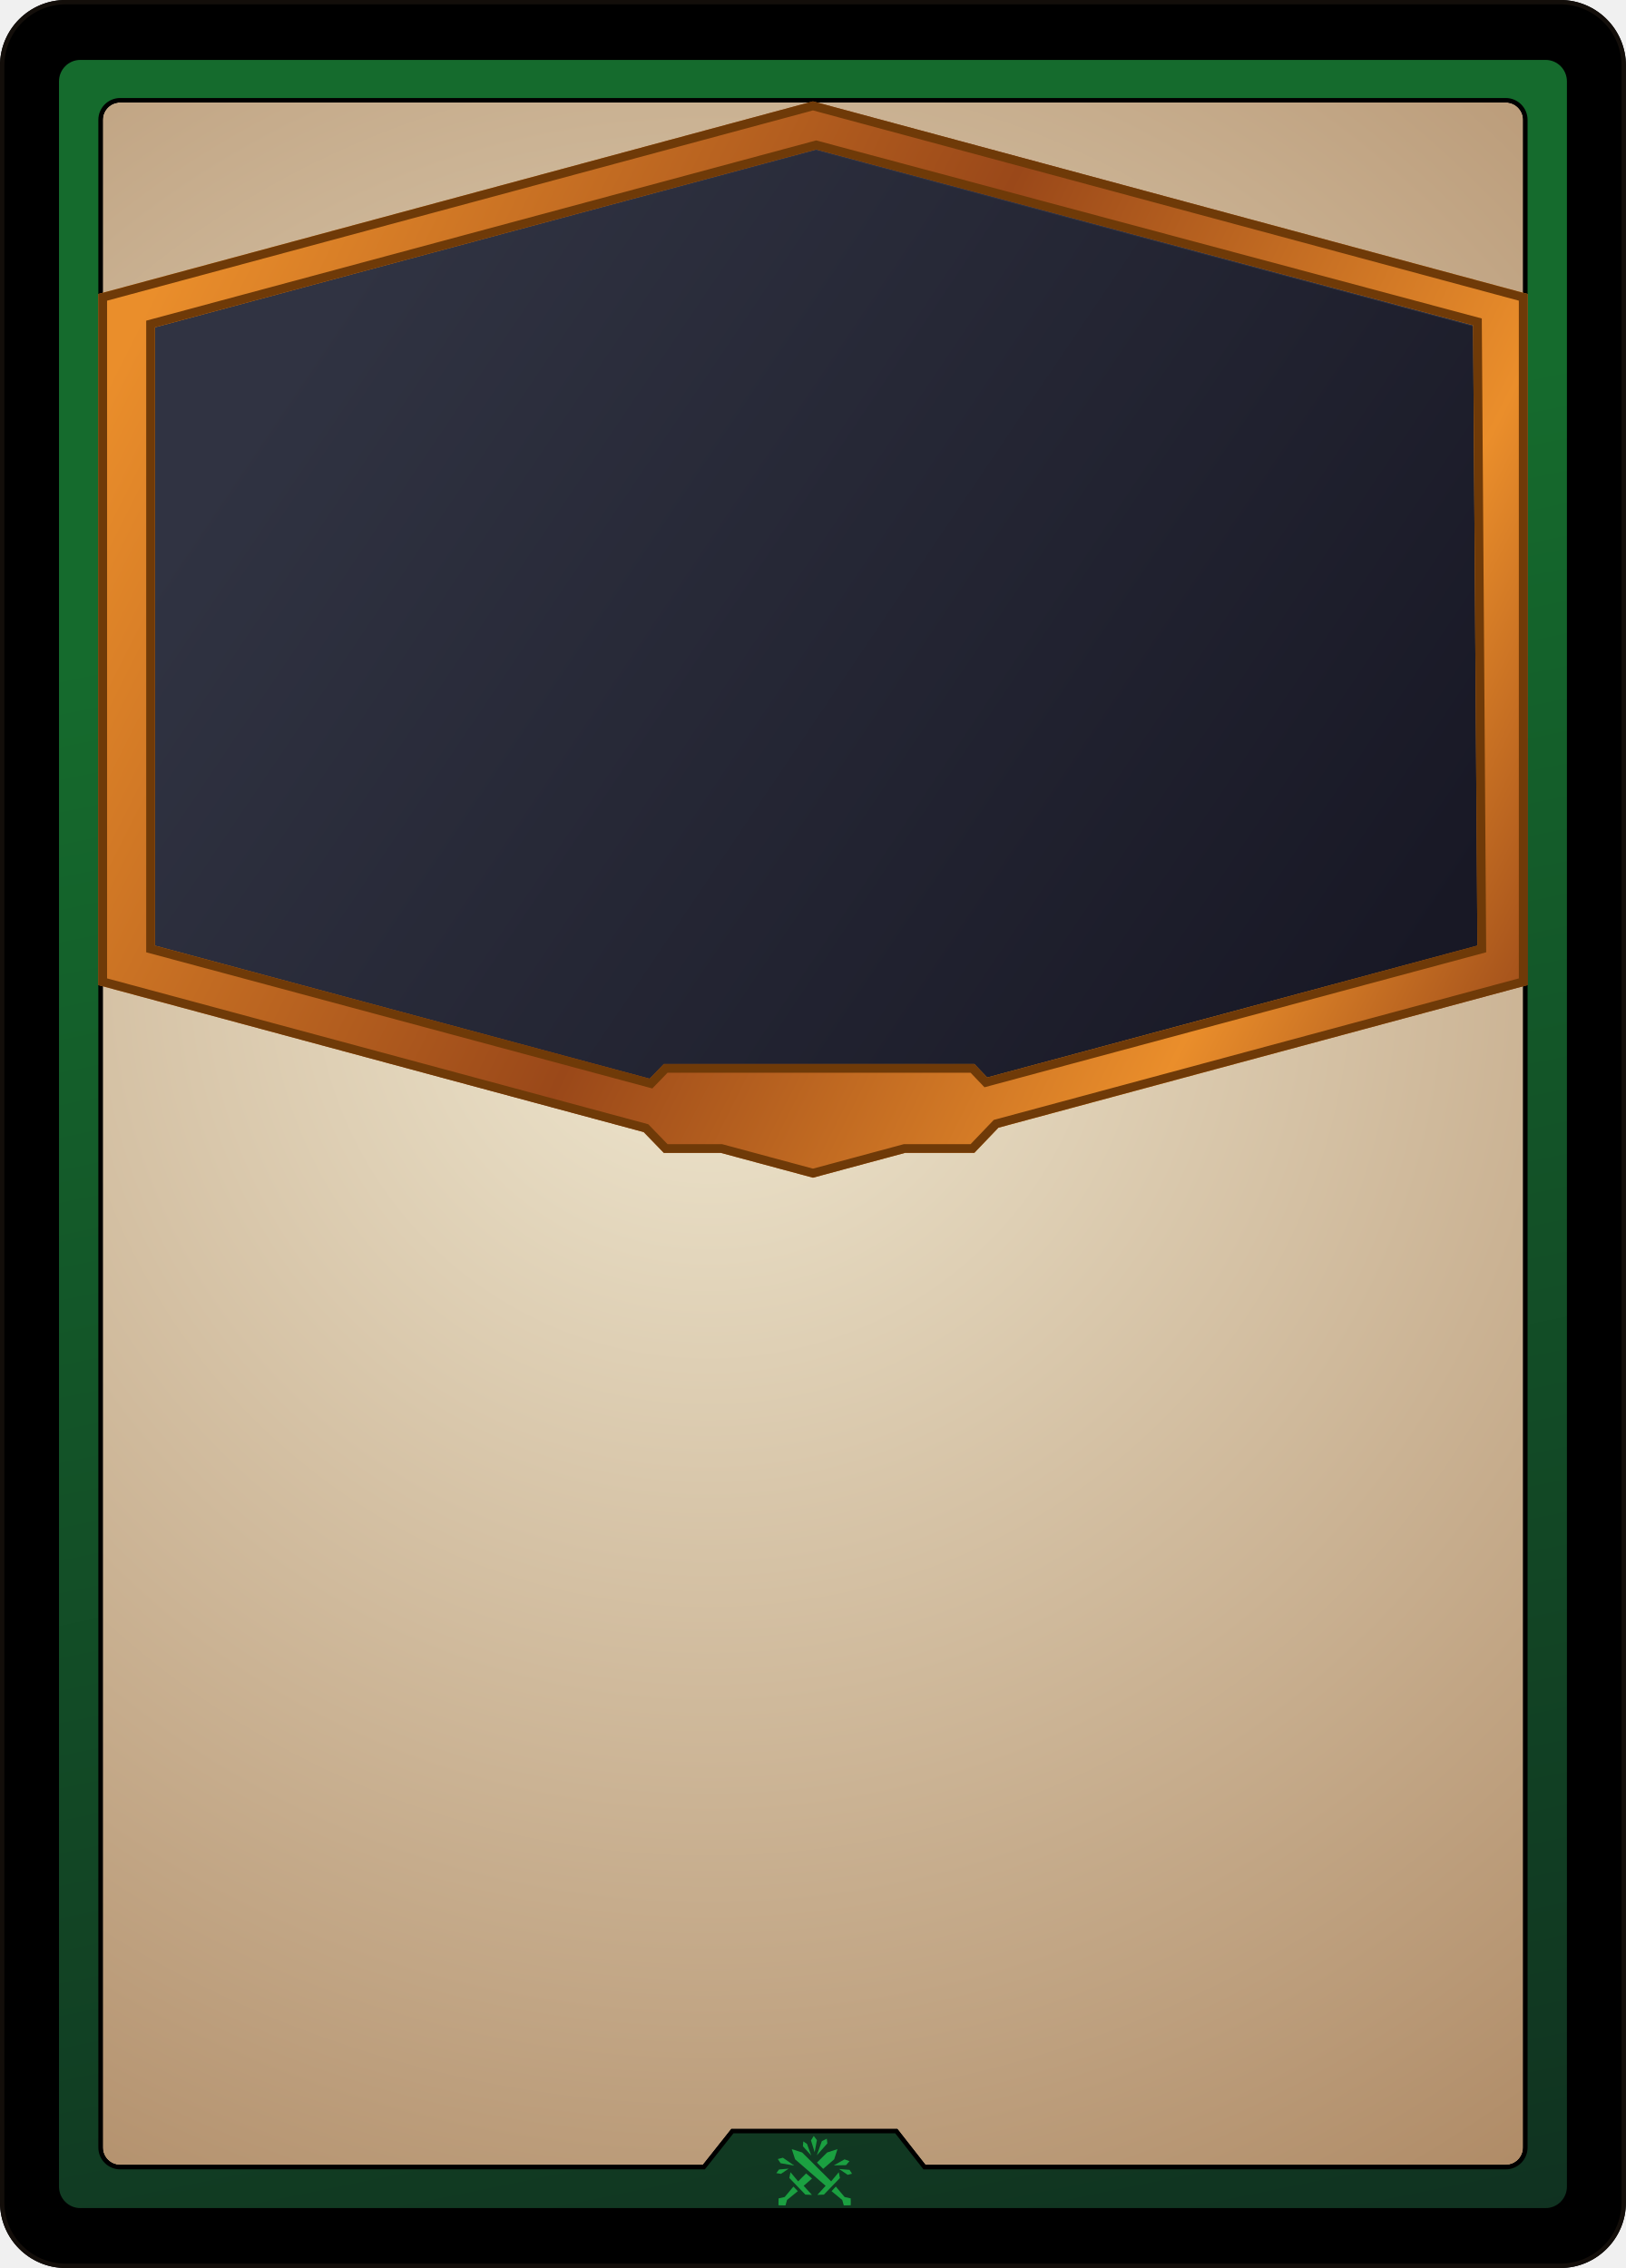
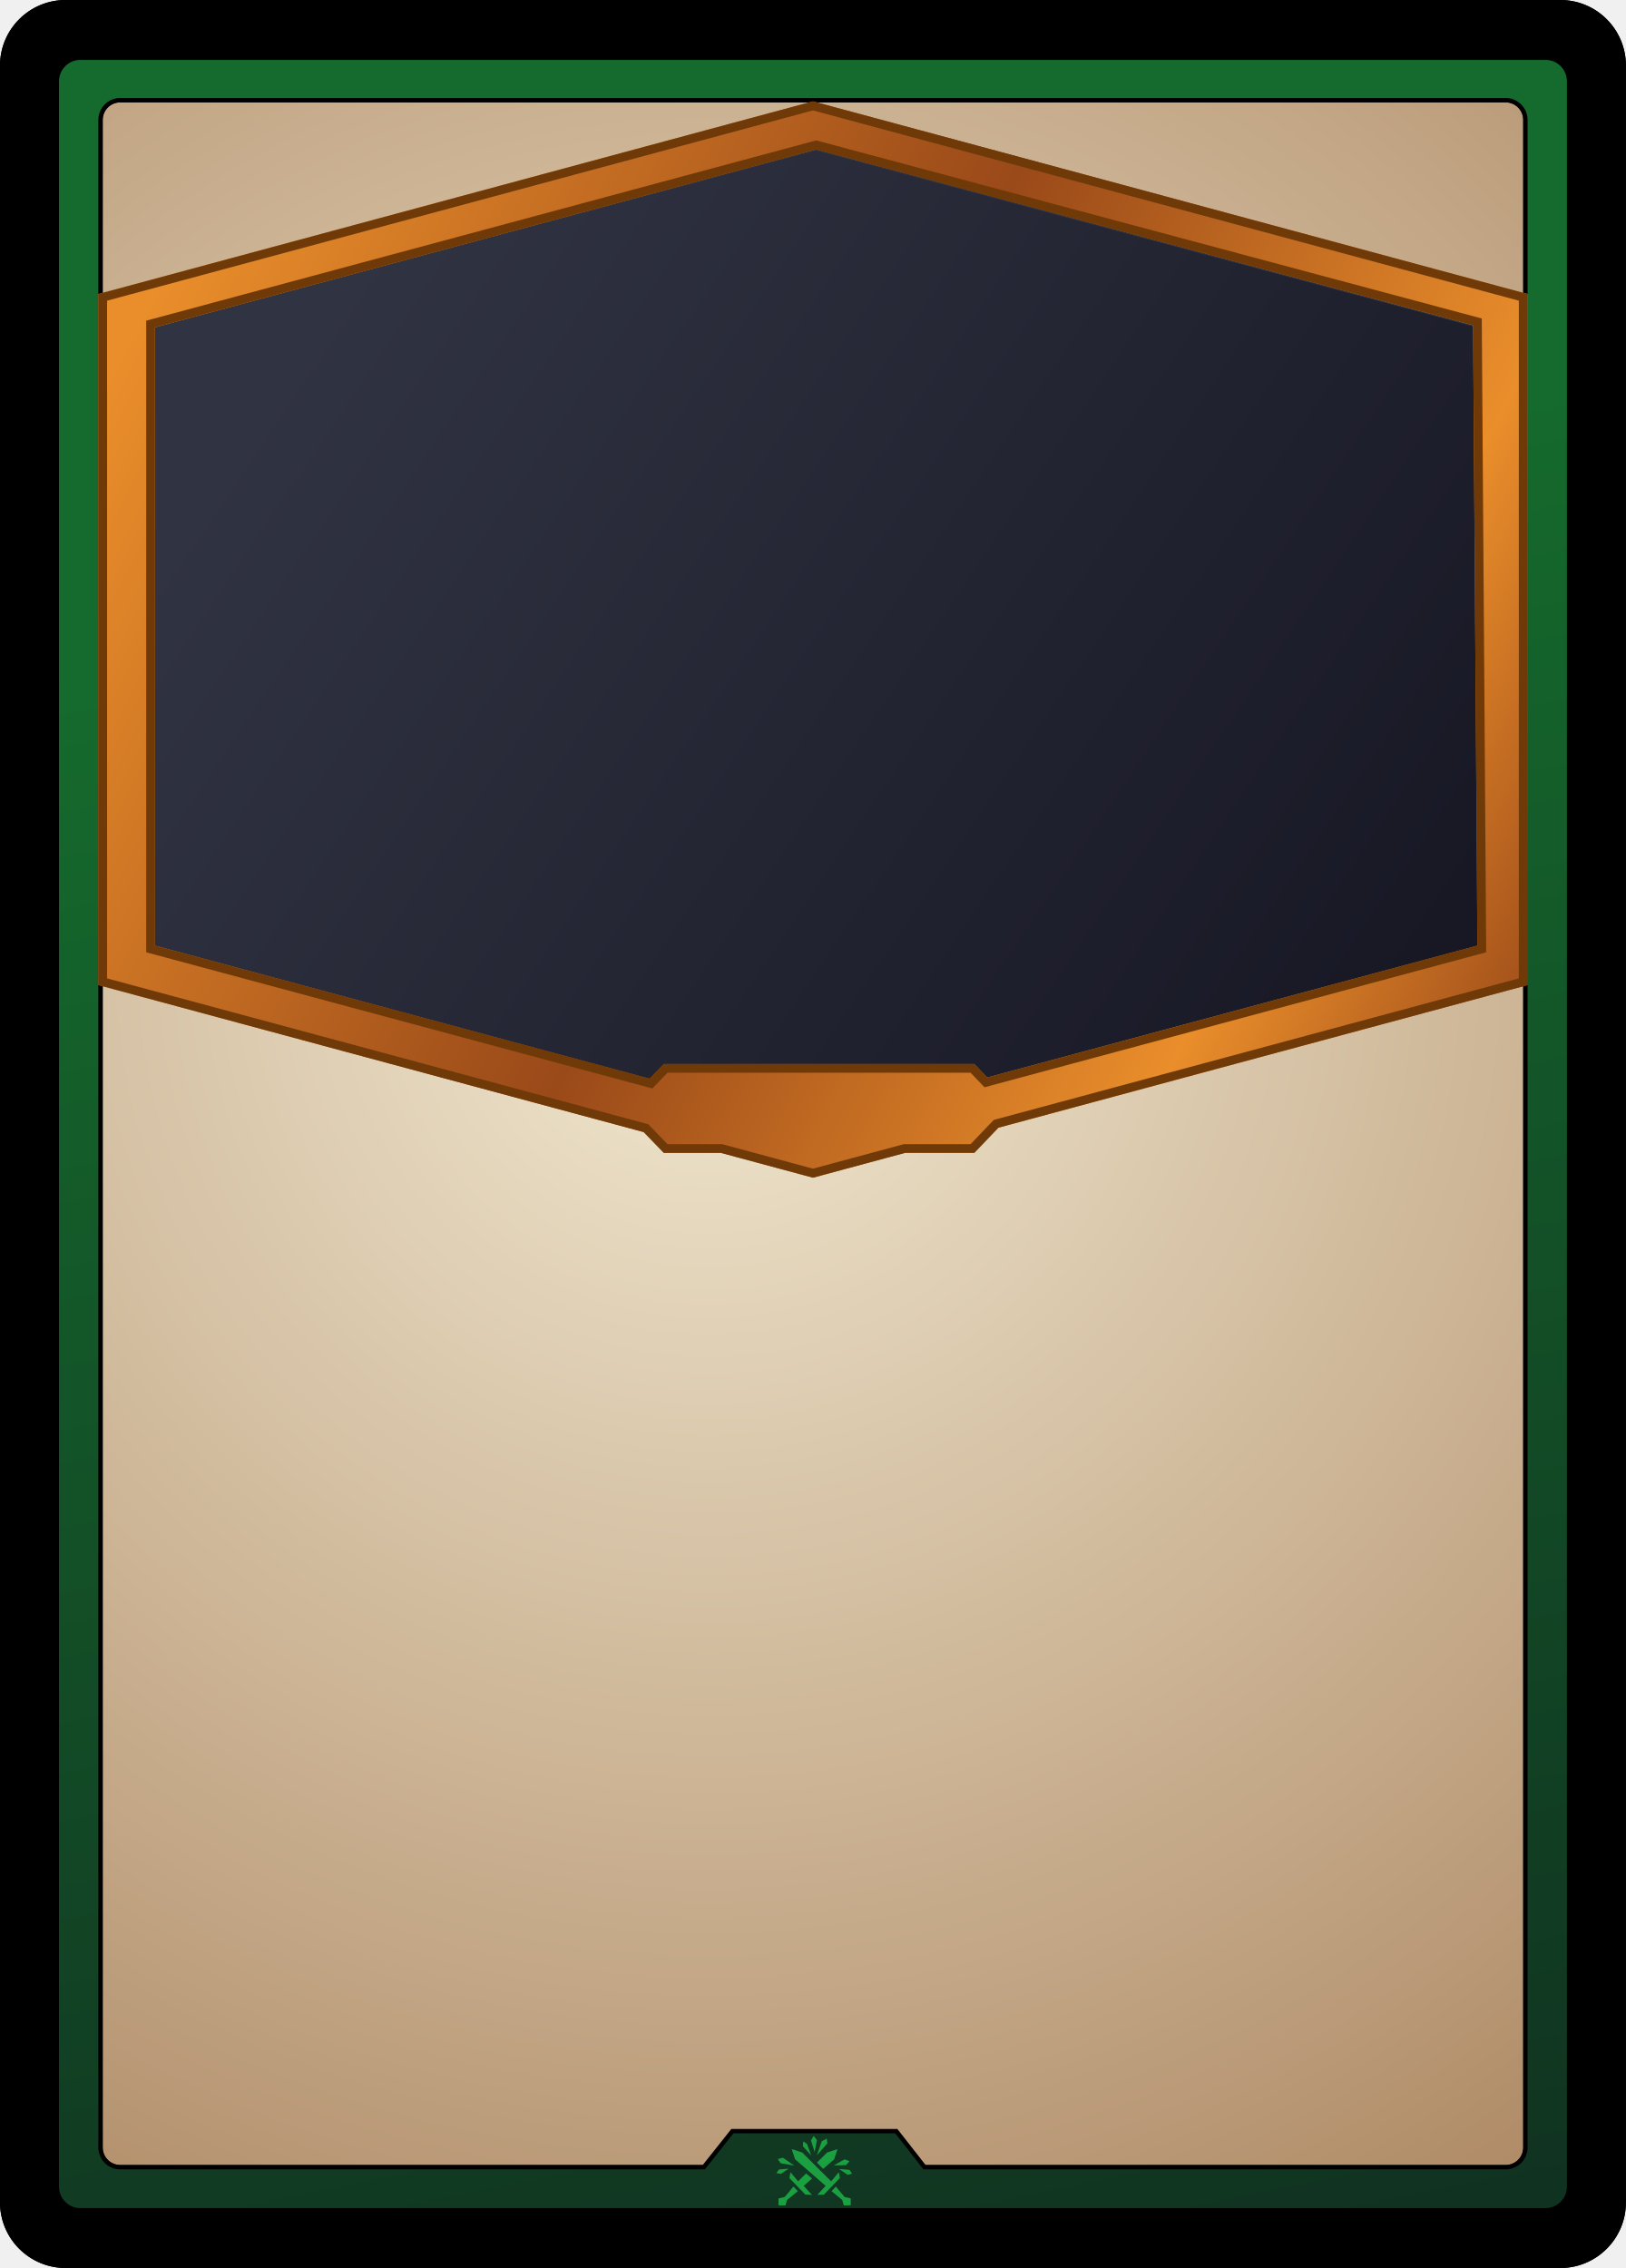
<svg xmlns="http://www.w3.org/2000/svg" viewBox="0 0 744 1038" width="744" height="1038">
  <defs>
-     <clipPath id="alignment-12145798366999958647">
+     <clipPath id="alignment-11691022090966844676">
      <path d="M36,66 C36,49.446 49.446,36 66,36 L750,36 C766.554,36 780,49.446 780,66 L780,1044 C780,1060.554 766.554,1074 750,1074 L66,1074 C49.446,1074 36,1060.554 36,1044 L36,66 Z" fill="#000000" />
    </clipPath>
-     <radialGradient id="13349386335853096824" cx="629.22" cy="800.195" r="591.798" gradientTransform="matrix(0.001449275,0,0,0.00101713,-0.09130435,-0.06436175)">
+     <radialGradient id="13230502766007541852" cx="629.22" cy="800.195" r="591.798" gradientTransform="matrix(0.001449275,0,0,0.00101713,-0.09130435,-0.06436175)">
      <stop stop-color="#5f7470" />
      <stop offset="1" stop-color="#889696" />
    </radialGradient>
-     <radialGradient id="5673943640814602922" cx="360.151" cy="476.898" r="682.273" gradientTransform="matrix(0.001529052,0,0,0.001054852,-0.1238532,-0.08529201)">
+     <radialGradient id="18208393589307145142" cx="360.151" cy="476.898" r="682.273" gradientTransform="matrix(0.001529052,0,0,0.001054852,-0.1238532,-0.08529201)">
      <stop stop-color="#f1e9d2" />
-       <stop offset="0.197" stop-color="#e3d6bc" />
+       <stop offset="0.197" stop-color="#e4d6bc" />
      <stop offset="1" stop-color="#ae8964" />
    </radialGradient>
-     <clipPath id="alignment-10755782079436860746">
+     <clipPath id="alignment-3785285867654980398">
      <path d="M81,90.857 C81,85.339 85.482,80.857 91,80.857 L725,80.857 C730.518,80.857 735,85.339 735,90.857 L735,1018.857 C735,1024.375 730.518,1028.857 725,1028.857 L91,1028.857 C85.482,1028.857 81,1024.375 81,1018.857 L81,90.857 Z" fill="#000000" />
    </clipPath>
-     <linearGradient id="3578692941687455725" x1="568.926" y1="1115.483" x2="395.869" y2="272.567" gradientTransform="matrix(0.001449275,0,0,0.00101713,-0.09130435,-0.06450738)">
-       <stop stop-color="#525a62" />
-       <stop offset="1" stop-color="#6b7580" />
-     </linearGradient>
-     <linearGradient id="4150435764029599214" x1="568.926" y1="1115.483" x2="395.869" y2="272.567" gradientTransform="matrix(0.001449275,0,0,0.00101713,-0.09130435,-0.06450738)">
+     <linearGradient id="3721421064917123190" x1="568.926" y1="1115.483" x2="395.869" y2="272.567" gradientTransform="matrix(0.001449275,0,0,0.00101713,-0.09130435,-0.06450738)">
      <stop stop-color="#103020" />
      <stop offset="1" stop-color="#156b2d" />
    </linearGradient>
-     <linearGradient id="4327774873445362511" x1="638.793" y1="510.654" x2="155.743" y2="184.676" gradientTransform="matrix(0.0016353,0,0,0.002219887,-0.1104473,-0.2711015)">
+     <linearGradient id="4359297244505183256" x1="638.793" y1="510.654" x2="155.743" y2="184.676" gradientTransform="matrix(0.0016353,0,0,0.002219887,-0.1104473,-0.2711015)">
      <stop stop-color="#181825" />
      <stop offset="0.999" stop-color="#303342" />
    </linearGradient>
-     <linearGradient id="16863755423615942176" x1="74.051" y1="179.459" x2="719.387" y2="505.026" gradientTransform="matrix(0.001529052,0,0,0.002030006,-0.06880734,-0.2042941)">
+     <linearGradient id="8157485034120208807" x1="74.051" y1="179.459" x2="719.387" y2="505.026" gradientTransform="matrix(0.001529052,0,0,0.002030006,-0.06880734,-0.2042941)">
      <stop stop-color="#ea8e2b" />
-       <stop offset="0.455" stop-color="#9a4819" />
+       <stop offset="0.455" stop-color="#9a4919" />
      <stop offset="0.797" stop-color="#ea8e2b" />
      <stop offset="1" stop-color="#9a4919" />
    </linearGradient>
-     <clipPath id="alignment-14100129035653937676">
-       <path d="M294.54,612.365 C294.54,612.365 303.762,621.884 303.762,621.884 C303.762,621.884 329.849,621.884 329.849,621.884 C329.849,621.884 372,633.247 372,633.247 C372,633.247 414.151,621.884 414.151,621.884 C414.151,621.884 445.843,621.884 445.843,621.884 C445.843,621.884 456.862,610.369 456.862,610.369 C456.862,610.369 699,545.094 699,545.094 C699,545.094 699,228.79 699,228.79 C699,228.79 372,140.637 372,140.637 C372,140.637 45,228.79 45,228.79 C45,228.79 45,545.094 45,545.094 C45,545.094 294.54,612.365 294.54,612.365 ZM297.26,587.928 C297.26,587.928 70.902,527.016 70.902,527.016 C70.902,527.016 70.902,244.074 70.902,244.074 C70.902,244.074 373.474,162.653 373.474,162.653 C373.474,162.653 674.067,243.085 674.067,243.085 C674.067,243.085 676.046,527.016 676.046,527.016 C676.046,527.016 451.737,587.377 451.737,587.377 C451.737,587.377 445.843,581.218 445.843,581.218 C445.843,581.218 303.762,581.218 303.762,581.218 C303.762,581.218 297.26,587.928 297.26,587.928 Z" fill="#000000" />
-     </clipPath>
-     <mask id="mask-4270056036464018364" mask-type="alpha">
-       <g transform="matrix(1,0,0,1,0.00000001,-54.24652)">
-         <path d="M373.294,122.124 C373.294,122.124 677.048,203.402 677.048,203.402 C677.048,203.402 679.048,490.32 679.048,490.32 C679.048,490.32 373.294,572.597 373.294,572.597 C373.294,572.597 67.539,490.32 67.539,490.32 C67.539,490.32 67.539,204.402 67.539,204.402 C67.539,204.402 373.294,122.124 373.294,122.124 Z" transform="matrix(1,0,0,1,0,0)" fill="url('#4327774873445362511')" stroke="#303342" stroke-width="2" />
-       </g>
-       <g transform="matrix(1,0,0,1,0.00000001,-54.24652)">
-         <path d="M294.54,612.365 C294.54,612.365 303.762,621.884 303.762,621.884 C303.762,621.884 329.849,621.884 329.849,621.884 C329.849,621.884 372,633.247 372,633.247 C372,633.247 414.151,621.884 414.151,621.884 C414.151,621.884 445.843,621.884 445.843,621.884 C445.843,621.884 456.862,610.369 456.862,610.369 C456.862,610.369 699,545.094 699,545.094 C699,545.094 699,228.79 699,228.79 C699,228.79 372,140.637 372,140.637 C372,140.637 45,228.79 45,228.79 C45,228.79 45,545.094 45,545.094 C45,545.094 294.54,612.365 294.54,612.365 ZM297.26,587.928 C297.26,587.928 70.902,527.016 70.902,527.016 C70.902,527.016 70.902,244.074 70.902,244.074 C70.902,244.074 373.474,162.653 373.474,162.653 C373.474,162.653 674.067,243.085 674.067,243.085 C674.067,243.085 676.046,527.016 676.046,527.016 C676.046,527.016 451.737,587.377 451.737,587.377 C451.737,587.377 445.843,581.218 445.843,581.218 C445.843,581.218 303.762,581.218 303.762,581.218 C303.762,581.218 297.26,587.928 297.26,587.928 Z" transform="matrix(1,0,0,1,0,-40)" fill="url('#16863755423615942176')" />
-         <path d="M294.54,612.365 C294.54,612.365 303.762,621.884 303.762,621.884 C303.762,621.884 329.849,621.884 329.849,621.884 C329.849,621.884 372,633.247 372,633.247 C372,633.247 414.151,621.884 414.151,621.884 C414.151,621.884 445.843,621.884 445.843,621.884 C445.843,621.884 456.862,610.369 456.862,610.369 C456.862,610.369 699,545.094 699,545.094 C699,545.094 699,228.79 699,228.79 C699,228.79 372,140.637 372,140.637 C372,140.637 45,228.79 45,228.79 C45,228.79 45,545.094 45,545.094 C45,545.094 294.54,612.365 294.54,612.365 ZM297.26,587.928 C297.26,587.928 70.902,527.016 70.902,527.016 C70.902,527.016 70.902,244.074 70.902,244.074 C70.902,244.074 373.474,162.653 373.474,162.653 C373.474,162.653 674.067,243.085 674.067,243.085 C674.067,243.085 676.046,527.016 676.046,527.016 C676.046,527.016 451.737,587.377 451.737,587.377 C451.737,587.377 445.843,581.218 445.843,581.218 C445.843,581.218 303.762,581.218 303.762,581.218 C303.762,581.218 297.26,587.928 297.26,587.928 Z" transform="matrix(1,0,0,1,0,-40)" clip-path="url(#alignment-14100129035653937676)" fill="none" stroke="#6f3a08" stroke-width="8" />
-       </g>
-     </mask>
-     <linearGradient id="8234146018583816608" x1="638.793" y1="510.654" x2="155.743" y2="184.676" gradientTransform="matrix(0.0016353,0,0,0.002219887,-0.1104473,-0.2711015)">
-       <stop stop-color="#181825" />
-       <stop offset="0.999" stop-color="#303342" />
-     </linearGradient>
-     <linearGradient id="12121801432905924680" x1="74.051" y1="179.459" x2="719.387" y2="505.026" gradientTransform="matrix(0.001529052,0,0,0.002030006,-0.06880734,-0.2042941)">
-       <stop stop-color="#ea8e2b" />
-       <stop offset="0.455" stop-color="#9a4819" />
-       <stop offset="0.797" stop-color="#ea8e2b" />
-       <stop offset="1" stop-color="#9a4919" />
-     </linearGradient>
-     <clipPath id="alignment-16993509249710940623">
-       <path d="M294.54,612.365 C294.54,612.365 303.762,621.884 303.762,621.884 C303.762,621.884 329.849,621.884 329.849,621.884 C329.849,621.884 372,633.247 372,633.247 C372,633.247 414.151,621.884 414.151,621.884 C414.151,621.884 445.843,621.884 445.843,621.884 C445.843,621.884 456.862,610.369 456.862,610.369 C456.862,610.369 699,545.094 699,545.094 C699,545.094 699,228.79 699,228.79 C699,228.79 372,140.637 372,140.637 C372,140.637 45,228.79 45,228.79 C45,228.79 45,545.094 45,545.094 C45,545.094 294.54,612.365 294.54,612.365 ZM297.26,587.928 C297.26,587.928 70.902,527.016 70.902,527.016 C70.902,527.016 70.902,244.074 70.902,244.074 C70.902,244.074 373.474,162.653 373.474,162.653 C373.474,162.653 674.067,243.085 674.067,243.085 C674.067,243.085 676.046,527.016 676.046,527.016 C676.046,527.016 451.737,587.377 451.737,587.377 C451.737,587.377 445.843,581.218 445.843,581.218 C445.843,581.218 303.762,581.218 303.762,581.218 C303.762,581.218 297.26,587.928 297.26,587.928 Z" fill="#000000" />
+     <clipPath id="alignment-3598169672627484743">
+       <path d="M372,140.637 C372.135,140.674 699,228.79 699,228.79 C699,228.79 699,545.094 699,545.094 C699,545.094 553.751,584.25 456.862,610.369 C451.608,615.86 445.843,621.884 445.843,621.884 C445.843,621.884 414.151,621.884 414.151,621.884 C388.551,628.785 372.03,633.238 372,633.247 C371.97,633.238 355.449,628.785 329.849,621.884 C329.849,621.884 303.762,621.884 303.762,621.884 C303.762,621.884 299.247,617.223 294.54,612.365 C197.843,586.297 45,545.094 45,545.094 C45,545.094 45,228.79 45,228.79 C45,228.79 371.865,140.674 372,140.637 ZM70.902,244.074 C70.902,244.074 70.902,527.016 70.902,527.016 C70.902,527.016 207.628,563.809 297.26,587.928 C300.847,584.226 303.762,581.218 303.762,581.218 C303.762,581.218 445.843,581.218 445.843,581.218 C445.843,581.218 448.44,583.932 451.737,587.377 C541.388,563.252 676.046,527.016 676.046,527.016 C676.046,527.016 674.067,243.085 674.067,243.085 C674.067,243.085 373.605,162.688 373.474,162.653 C373.344,162.688 70.902,244.074 70.902,244.074 Z" fill="#000000" />
    </clipPath>
  </defs>
  <g>
+     <rect fill="#ffffff" fill-opacity="0" x="0" y="0" width="744" height="1038" />
    <g>
      <g>
        <g transform="matrix(1,0,0,1,-36,-36)">
          <path d="M36,66 C36,49.446 49.446,36 66,36 L750,36 C766.554,36 780,49.446 780,66 L780,1044 C780,1060.554 766.554,1074 750,1074 L66,1074 C49.446,1074 36,1060.554 36,1044 L36,66 Z" fill="#000000" />
-           <path d="M36,66 C36,49.446 49.446,36 66,36 L750,36 C766.554,36 780,49.446 780,66 L780,1044 C780,1060.554 766.554,1074 750,1074 L66,1074 C49.446,1074 36,1060.554 36,1044 L36,66 Z" clip-path="url(#alignment-12145798366999958647)" fill="none" stroke="#130e0a" stroke-width="4" />
+           <path d="M36,66 C36,49.446 49.446,36 66,36 L750,36 C766.554,36 780,49.446 780,66 L780,1044 C780,1060.554 766.554,1074 750,1074 L66,1074 C49.446,1074 36,1060.554 36,1044 L36,66 Z" clip-path="url(#alignment-11691022090966844676)" fill="none" stroke="#000000" stroke-width="4" />
        </g>
        <g transform="matrix(1,0,0,1,-36,-36)">
          <g>
-             <path d="M63,73.09 C63,67.676 67.368,63.278 72.746,63.278 L743.254,63.278 C748.632,63.278 753,67.676 753,73.09 L753,1036.624 C753,1042.038 748.632,1046.436 743.254,1046.436 L72.746,1046.436 C67.368,1046.436 63,1042.038 63,1036.624 L63,73.09 Z" fill="url('#13349386335853096824')" />
+             <path d="M63,73.09 C63,67.676 67.368,63.278 72.746,63.278 L743.254,63.278 C748.632,63.278 753,67.676 753,73.09 L753,1036.624 C753,1042.038 748.632,1046.436 743.254,1046.436 L72.746,1046.436 C67.368,1046.436 63,1042.038 63,1036.624 L63,73.09 Z" fill="url('#13230502766007541852')" />
          </g>
          <g>
-             <path d="M81,90.857 C81,85.339 85.482,80.857 91,80.857 L725,80.857 C730.518,80.857 735,85.339 735,90.857 L735,1018.857 C735,1024.375 730.518,1028.857 725,1028.857 L91,1028.857 C85.482,1028.857 81,1024.375 81,1018.857 L81,90.857 Z" fill="url('#5673943640814602922')" />
-             <path d="M81,90.857 C81,85.339 85.482,80.857 91,80.857 L725,80.857 C730.518,80.857 735,85.339 735,90.857 L735,1018.857 C735,1024.375 730.518,1028.857 725,1028.857 L91,1028.857 C85.482,1028.857 81,1024.375 81,1018.857 L81,90.857 Z" clip-path="url(#alignment-10755782079436860746)" fill="none" stroke="#130e0a" stroke-width="4" />
+             <path d="M81,90.857 C81,85.339 85.482,80.857 91,80.857 L725,80.857 C730.518,80.857 735,85.339 735,90.857 L735,1018.857 C735,1024.375 730.518,1028.857 725,1028.857 L91,1028.857 C85.482,1028.857 81,1024.375 81,1018.857 L81,90.857 Z" fill="url('#18208393589307145142')" />
+             <path d="M81,90.857 C81,85.339 85.482,80.857 91,80.857 L725,80.857 C730.518,80.857 735,85.339 735,90.857 L735,1018.857 C735,1024.375 730.518,1028.857 725,1028.857 L91,1028.857 C85.482,1028.857 81,1024.375 81,1018.857 L81,90.857 Z" clip-path="url(#alignment-3785285867654980398)" fill="none" stroke="#130e0a" stroke-width="4" />
          </g>
          <g>
            <g>
-               <path d="M458.562,1028.857 C458.562,1028.857 445.64,1012.356 445.64,1012.356 C445.64,1012.356 371.619,1012.356 371.619,1012.356 C371.619,1012.356 358.538,1028.857 358.538,1028.857 C358.538,1028.857 91,1028.857 91,1028.857 C85.482,1028.857 81,1024.375 81,1018.857 C81,1018.857 81,90.857 81,90.857 C81,85.339 85.482,80.857 91,80.857 C91,80.857 725,80.857 725,80.857 C730.518,80.857 735,85.339 735,90.857 C735,90.857 735,1018.857 735,1018.857 C735,1024.375 730.518,1028.857 725,1028.857 C725,1028.857 458.562,1028.857 458.562,1028.857 ZM63,73.233 C63,73.233 63,1036.767 63,1036.767 C63,1042.181 67.368,1046.579 72.746,1046.579 C72.746,1046.579 743.254,1046.579 743.254,1046.579 C748.632,1046.579 753,1042.181 753,1036.767 C753,1036.767 753,73.233 753,73.233 C753,67.819 748.632,63.421 743.254,63.421 C743.254,63.421 72.746,63.421 72.746,63.421 C67.368,63.421 63,67.819 63,73.233 Z" fill="url('#3578692941687455725')" stroke="#000000" stroke-width="4" style="paint-order: stroke;" />
-             </g>
-           </g>
-           <g>
-             <g>
-               <path d="M458.562,1028.857 C458.562,1028.857 445.64,1012.356 445.64,1012.356 C445.64,1012.356 371.619,1012.356 371.619,1012.356 C371.619,1012.356 358.538,1028.857 358.538,1028.857 C358.538,1028.857 91,1028.857 91,1028.857 C85.482,1028.857 81,1024.375 81,1018.857 C81,1018.857 81,90.857 81,90.857 C81,85.339 85.482,80.857 91,80.857 C91,80.857 725,80.857 725,80.857 C730.518,80.857 735,85.339 735,90.857 C735,90.857 735,1018.857 735,1018.857 C735,1024.375 730.518,1028.857 725,1028.857 C725,1028.857 458.562,1028.857 458.562,1028.857 ZM63,73.233 C63,73.233 63,1036.767 63,1036.767 C63,1042.181 67.368,1046.579 72.746,1046.579 C72.746,1046.579 743.254,1046.579 743.254,1046.579 C748.632,1046.579 753,1042.181 753,1036.767 C753,1036.767 753,73.233 753,73.233 C753,67.819 748.632,63.421 743.254,63.421 C743.254,63.421 72.746,63.421 72.746,63.421 C67.368,63.421 63,67.819 63,73.233 Z" fill="url('#4150435764029599214')" stroke="#000000" stroke-width="4" style="paint-order: stroke;" />
+               <path d="M72.746,63.421 C72.746,63.421 743.254,63.421 743.254,63.421 C748.632,63.421 753,67.819 753,73.233 C753,73.233 753,1036.767 753,1036.767 C753,1042.181 748.632,1046.579 743.254,1046.579 C743.254,1046.579 72.746,1046.579 72.746,1046.579 C67.368,1046.579 63,1042.181 63,1036.767 C63,1036.767 63,73.233 63,73.233 C63,67.819 67.368,63.421 72.746,63.421 ZM81,90.857 C81,90.857 81,1018.857 81,1018.857 C81,1024.375 85.482,1028.857 91,1028.857 C91,1028.857 358.538,1028.857 358.538,1028.857 C358.538,1028.857 371.619,1012.356 371.619,1012.356 C371.619,1012.356 445.64,1012.356 445.64,1012.356 C445.64,1012.356 458.562,1028.857 458.562,1028.857 C458.562,1028.857 725,1028.857 725,1028.857 C730.518,1028.857 735,1024.375 735,1018.857 C735,1018.857 735,90.857 735,90.857 C735,85.339 730.518,80.857 725,80.857 C725,80.857 91,80.857 91,80.857 C85.482,80.857 81,85.339 81,90.857 Z" fill="url('#3721421064917123190')" stroke="#000000" stroke-width="4" style="paint-order: stroke;" />
            </g>
            <g>
              <g transform="matrix(0.07202418,0,0,0.07202418,373.6996,986.4033)">
                <g>
                  <g>
                    <g>
                      <g>
                        <g>
-                           <path d="M566.233,482.125 C566.233,482.125 632.194,460.761 632.194,460.761 C632.194,460.761 611.097,525.387 611.097,525.387 C611.097,525.387 541.135,586.18 541.135,586.18 C541.135,586.18 501.629,546.509 501.629,546.509 C501.629,546.509 566.233,482.125 566.233,482.125 C566.233,482.125 566.233,482.125 566.233,482.125 Z" fill="#1aa040" />
+                           <path d="M566.233,482.125 C566.233,482.125 632.194,460.761 632.194,460.761 C632.194,460.761 611.097,525.387 611.097,525.387 C611.097,525.387 541.135,586.18 541.135,586.18 C541.135,586.18 501.629,546.509 501.629,546.509 C501.629,546.509 566.233,482.125 566.233,482.125 C566.233,482.125 566.233,482.125 566.233,482.125 Z" fill="#1ba041" />
                        </g>
                      </g>
                    </g>
                    <g>
                      <g>
                        <g>
                          <path d="M382.091,665.64 C382.091,665.64 333.504,607.693 333.504,607.693 C333.504,607.693 326.254,644.299 326.254,644.299 C326.254,644.299 428.131,749.886 428.131,749.886 C428.131,749.886 469.825,751.651 469.825,751.651 C469.825,751.651 417.091,693.966 417.091,693.966 C417.091,693.966 470.456,647.596 470.456,647.596 C470.456,647.596 432.645,615.258 432.645,615.258 C432.645,615.258 382.091,665.64 382.091,665.64 C382.091,665.64 382.091,665.64 382.091,665.64 Z" fill="#1ba041" />
                        </g>
                      </g>
                    </g>
                    <g>
                      <g>
                        <g>
                          <path d="M352.259,698.895 C352.259,698.895 296.813,764.892 296.813,764.892 C296.813,764.892 257.868,773.98 257.868,773.98 C257.868,773.98 256.448,817.576 257.593,817.691 C258.738,817.805 301.711,818.537 301.711,818.537 C301.711,818.537 311.499,783.957 311.499,783.957 C311.499,783.957 380.013,728.003 380.013,728.003 C380.013,728.003 352.259,698.895 352.259,698.895 C352.259,698.895 352.259,698.895 352.259,698.895 Z" fill="#1ba041" />
                        </g>
                      </g>
                    </g>
                  </g>
                  <g>
                    <g>
                      <g>
                        <g>
                          <path d="M591.744,665.64 C591.744,665.64 407.602,482.125 407.602,482.125 C407.602,482.125 341.641,460.761 341.641,460.761 C341.641,460.761 362.738,525.387 362.738,525.387 C362.738,525.387 556.744,693.966 556.744,693.966 C556.744,693.966 504.01,751.651 504.01,751.651 C504.01,751.651 545.705,749.886 545.705,749.886 C545.705,749.886 647.581,644.299 647.581,644.299 C647.581,644.299 640.331,607.693 640.331,607.693 C640.331,607.693 591.744,665.64 591.744,665.64 C591.744,665.64 591.744,665.64 591.744,665.64 Z" fill="#1ba041" />
                        </g>
                      </g>
                    </g>
                    <g>
                      <g>
                        <g>
                          <path d="M621.577,698.895 C621.577,698.895 677.022,764.892 677.022,764.892 C677.022,764.892 715.967,773.98 715.967,773.98 C715.967,773.98 717.387,817.576 716.242,817.691 C715.097,817.805 672.124,818.537 672.124,818.537 C672.124,818.537 662.336,783.957 662.336,783.957 C662.336,783.957 594.389,728.058 594.389,728.058 C594.389,728.058 621.577,698.895 621.577,698.895 C621.577,698.895 621.577,698.895 621.577,698.895 Z" fill="#1ba041" />
                        </g>
                      </g>
                    </g>
                  </g>
                  <g>
                    <g>
                      <g>
                        <path d="M465.366,501.632 C465.366,501.632 438.61,428.138 438.61,428.138 C438.61,428.138 414.939,411.633 414.939,411.633 C414.939,411.633 412.351,442.402 412.351,442.402 C412.351,442.402 465.366,501.632 465.366,501.632 C465.366,501.632 465.366,501.632 465.366,501.632 Z" fill="#1ba041" />
                      </g>
                    </g>
                  </g>
                  <g>
                    <g>
                      <g>
                        <path d="M608.692,564.14 C608.692,564.14 686.411,562.528 686.411,562.528 C686.411,562.528 708.274,537.192 708.274,537.192 C708.274,537.192 676.846,525.921 676.846,525.921 C676.846,525.921 608.692,564.14 608.692,564.14 C608.692,564.14 608.692,564.14 608.692,564.14 Z" fill="#1ba041" />
                      </g>
                    </g>
                  </g>
                  <g>
                    <g>
                      <g>
                        <path d="M487.039,479.989 C487.039,479.989 501.459,403.603 501.459,403.603 C501.459,403.603 481.167,376.993 481.167,376.993 C481.167,376.993 463.668,405.428 463.668,405.428 C463.668,405.428 487.039,479.989 487.039,479.989 C487.039,479.989 487.039,479.989 487.039,479.989 Z" fill="#1ba041" />
                      </g>
                    </g>
                  </g>
                  <g>
                    <g>
                      <g>
                        <path d="M642.177,586.949 C642.177,586.949 696.964,624.23 696.964,624.23 C696.964,624.23 724.329,616.967 724.329,616.967 C724.329,616.967 708.63,592.485 708.63,592.485 C708.63,592.485 642.177,586.949 642.177,586.949 C642.177,586.949 642.177,586.949 642.177,586.949 Z" fill="#1ba041" />
                      </g>
                    </g>
                  </g>
                  <g>
                    <g>
                      <g>
                        <path d="M322.12,584.917 C322.12,584.917 273.112,617.908 273.112,617.908 C273.112,617.908 243.412,613.298 243.412,613.298 C243.412,613.298 260.692,590.121 260.692,590.121 C260.692,590.121 322.12,584.917 322.12,584.917 C322.12,584.917 322.12,584.917 322.12,584.917 Z" fill="#1ba041" />
                      </g>
                    </g>
                  </g>
                  <g>
                    <g>
                      <g>
                        <path d="M500.61,500.211 C500.61,500.211 567.721,424.505 567.721,424.505 C567.721,424.505 564.222,394.397 564.222,394.397 C564.222,394.397 532.654,410.3 532.654,410.3 C532.654,410.3 500.61,500.211 500.61,500.211 C500.61,500.211 500.61,500.211 500.61,500.211 Z" fill="#1ba041" />
                      </g>
                    </g>
                  </g>
                  <g>
                    <g>
                      <g>
                        <path d="M357.736,565.702 C357.736,565.702 285.322,515.493 285.322,515.493 C285.322,515.493 252.995,523.877 252.995,523.877 C252.995,523.877 270.618,550.355 270.618,550.355 C270.618,550.355 357.736,565.702 357.736,565.702 C357.736,565.702 357.736,565.702 357.736,565.702 Z" fill="#1ba041" />
                      </g>
                    </g>
                  </g>
                </g>
              </g>
            </g>
          </g>
        </g>
      </g>
      <g>
        <g transform="matrix(1,0,0,1,0.00000001,-54.24652)">
-           <path d="M373.294,122.124 C373.294,122.124 677.048,203.402 677.048,203.402 C677.048,203.402 679.048,490.32 679.048,490.32 C679.048,490.32 373.294,572.597 373.294,572.597 C373.294,572.597 67.539,490.32 67.539,490.32 C67.539,490.32 67.539,204.402 67.539,204.402 C67.539,204.402 373.294,122.124 373.294,122.124 Z" transform="matrix(1,0,0,1,0,0)" fill="url('#8234146018583816608')" stroke="#303342" stroke-width="2" />
+           <path d="M373.294,122.124 L677.048,203.402 L679.048,490.32 L373.294,572.597 L67.539,490.32 L67.539,204.402 L373.294,122.124 Z" transform="matrix(1,0,0,1,0,0)" fill="url('#4359297244505183256')" stroke="#303342" stroke-width="2" />
        </g>
        <g transform="matrix(1,0,0,1,0.00000001,-54.24652)">
-           <path d="M294.54,612.365 C294.54,612.365 303.762,621.884 303.762,621.884 C303.762,621.884 329.849,621.884 329.849,621.884 C329.849,621.884 372,633.247 372,633.247 C372,633.247 414.151,621.884 414.151,621.884 C414.151,621.884 445.843,621.884 445.843,621.884 C445.843,621.884 456.862,610.369 456.862,610.369 C456.862,610.369 699,545.094 699,545.094 C699,545.094 699,228.79 699,228.79 C699,228.79 372,140.637 372,140.637 C372,140.637 45,228.79 45,228.79 C45,228.79 45,545.094 45,545.094 C45,545.094 294.54,612.365 294.54,612.365 ZM297.26,587.928 C297.26,587.928 70.902,527.016 70.902,527.016 C70.902,527.016 70.902,244.074 70.902,244.074 C70.902,244.074 373.474,162.653 373.474,162.653 C373.474,162.653 674.067,243.085 674.067,243.085 C674.067,243.085 676.046,527.016 676.046,527.016 C676.046,527.016 451.737,587.377 451.737,587.377 C451.737,587.377 445.843,581.218 445.843,581.218 C445.843,581.218 303.762,581.218 303.762,581.218 C303.762,581.218 297.26,587.928 297.26,587.928 Z" transform="matrix(1,0,0,1,0,-40)" fill="url('#12121801432905924680')" />
-           <path d="M294.54,612.365 C294.54,612.365 303.762,621.884 303.762,621.884 C303.762,621.884 329.849,621.884 329.849,621.884 C329.849,621.884 372,633.247 372,633.247 C372,633.247 414.151,621.884 414.151,621.884 C414.151,621.884 445.843,621.884 445.843,621.884 C445.843,621.884 456.862,610.369 456.862,610.369 C456.862,610.369 699,545.094 699,545.094 C699,545.094 699,228.79 699,228.79 C699,228.79 372,140.637 372,140.637 C372,140.637 45,228.79 45,228.79 C45,228.79 45,545.094 45,545.094 C45,545.094 294.54,612.365 294.54,612.365 ZM297.26,587.928 C297.26,587.928 70.902,527.016 70.902,527.016 C70.902,527.016 70.902,244.074 70.902,244.074 C70.902,244.074 373.474,162.653 373.474,162.653 C373.474,162.653 674.067,243.085 674.067,243.085 C674.067,243.085 676.046,527.016 676.046,527.016 C676.046,527.016 451.737,587.377 451.737,587.377 C451.737,587.377 445.843,581.218 445.843,581.218 C445.843,581.218 303.762,581.218 303.762,581.218 C303.762,581.218 297.26,587.928 297.26,587.928 Z" transform="matrix(1,0,0,1,0,-40)" clip-path="url(#alignment-16993509249710940623)" fill="none" stroke="#6f3a08" stroke-width="8" />
+           <path d="M372,140.637 C372.135,140.674 699,228.79 699,228.79 C699,228.79 699,545.094 699,545.094 C699,545.094 553.751,584.25 456.862,610.369 C451.608,615.86 445.843,621.884 445.843,621.884 C445.843,621.884 414.151,621.884 414.151,621.884 C388.551,628.785 372.03,633.238 372,633.247 C371.97,633.238 355.449,628.785 329.849,621.884 C329.849,621.884 303.762,621.884 303.762,621.884 C303.762,621.884 299.247,617.223 294.54,612.365 C197.843,586.297 45,545.094 45,545.094 C45,545.094 45,228.79 45,228.79 C45,228.79 371.865,140.674 372,140.637 ZM70.902,244.074 C70.902,244.074 70.902,527.016 70.902,527.016 C70.902,527.016 207.628,563.809 297.26,587.928 C300.847,584.226 303.762,581.218 303.762,581.218 C303.762,581.218 445.843,581.218 445.843,581.218 C445.843,581.218 448.44,583.932 451.737,587.377 C541.388,563.252 676.046,527.016 676.046,527.016 C676.046,527.016 674.067,243.085 674.067,243.085 C674.067,243.085 373.605,162.688 373.474,162.653 C373.344,162.688 70.902,244.074 70.902,244.074 Z" transform="matrix(1,0,0,1,0,-40)" fill="url('#8157485034120208807')" />
+           <path d="M372,140.637 C372.135,140.674 699,228.79 699,228.79 C699,228.79 699,545.094 699,545.094 C699,545.094 553.751,584.25 456.862,610.369 C451.608,615.86 445.843,621.884 445.843,621.884 C445.843,621.884 414.151,621.884 414.151,621.884 C388.551,628.785 372.03,633.238 372,633.247 C371.97,633.238 355.449,628.785 329.849,621.884 C329.849,621.884 303.762,621.884 303.762,621.884 C303.762,621.884 299.247,617.223 294.54,612.365 C197.843,586.297 45,545.094 45,545.094 C45,545.094 45,228.79 45,228.79 C45,228.79 371.865,140.674 372,140.637 ZM70.902,244.074 C70.902,244.074 70.902,527.016 70.902,527.016 C70.902,527.016 207.628,563.809 297.26,587.928 C300.847,584.226 303.762,581.218 303.762,581.218 C303.762,581.218 445.843,581.218 445.843,581.218 C445.843,581.218 448.44,583.932 451.737,587.377 C541.388,563.252 676.046,527.016 676.046,527.016 C676.046,527.016 674.067,243.085 674.067,243.085 C674.067,243.085 373.605,162.688 373.474,162.653 C373.344,162.688 70.902,244.074 70.902,244.074 Z" transform="matrix(1,0,0,1,0,-40)" clip-path="url(#alignment-3598169672627484743)" fill="none" stroke="#6f3a08" stroke-width="8" />
        </g>
      </g>
-       <g mask="url(#mask-4270056036464018364)" />
    </g>
  </g>
</svg>
